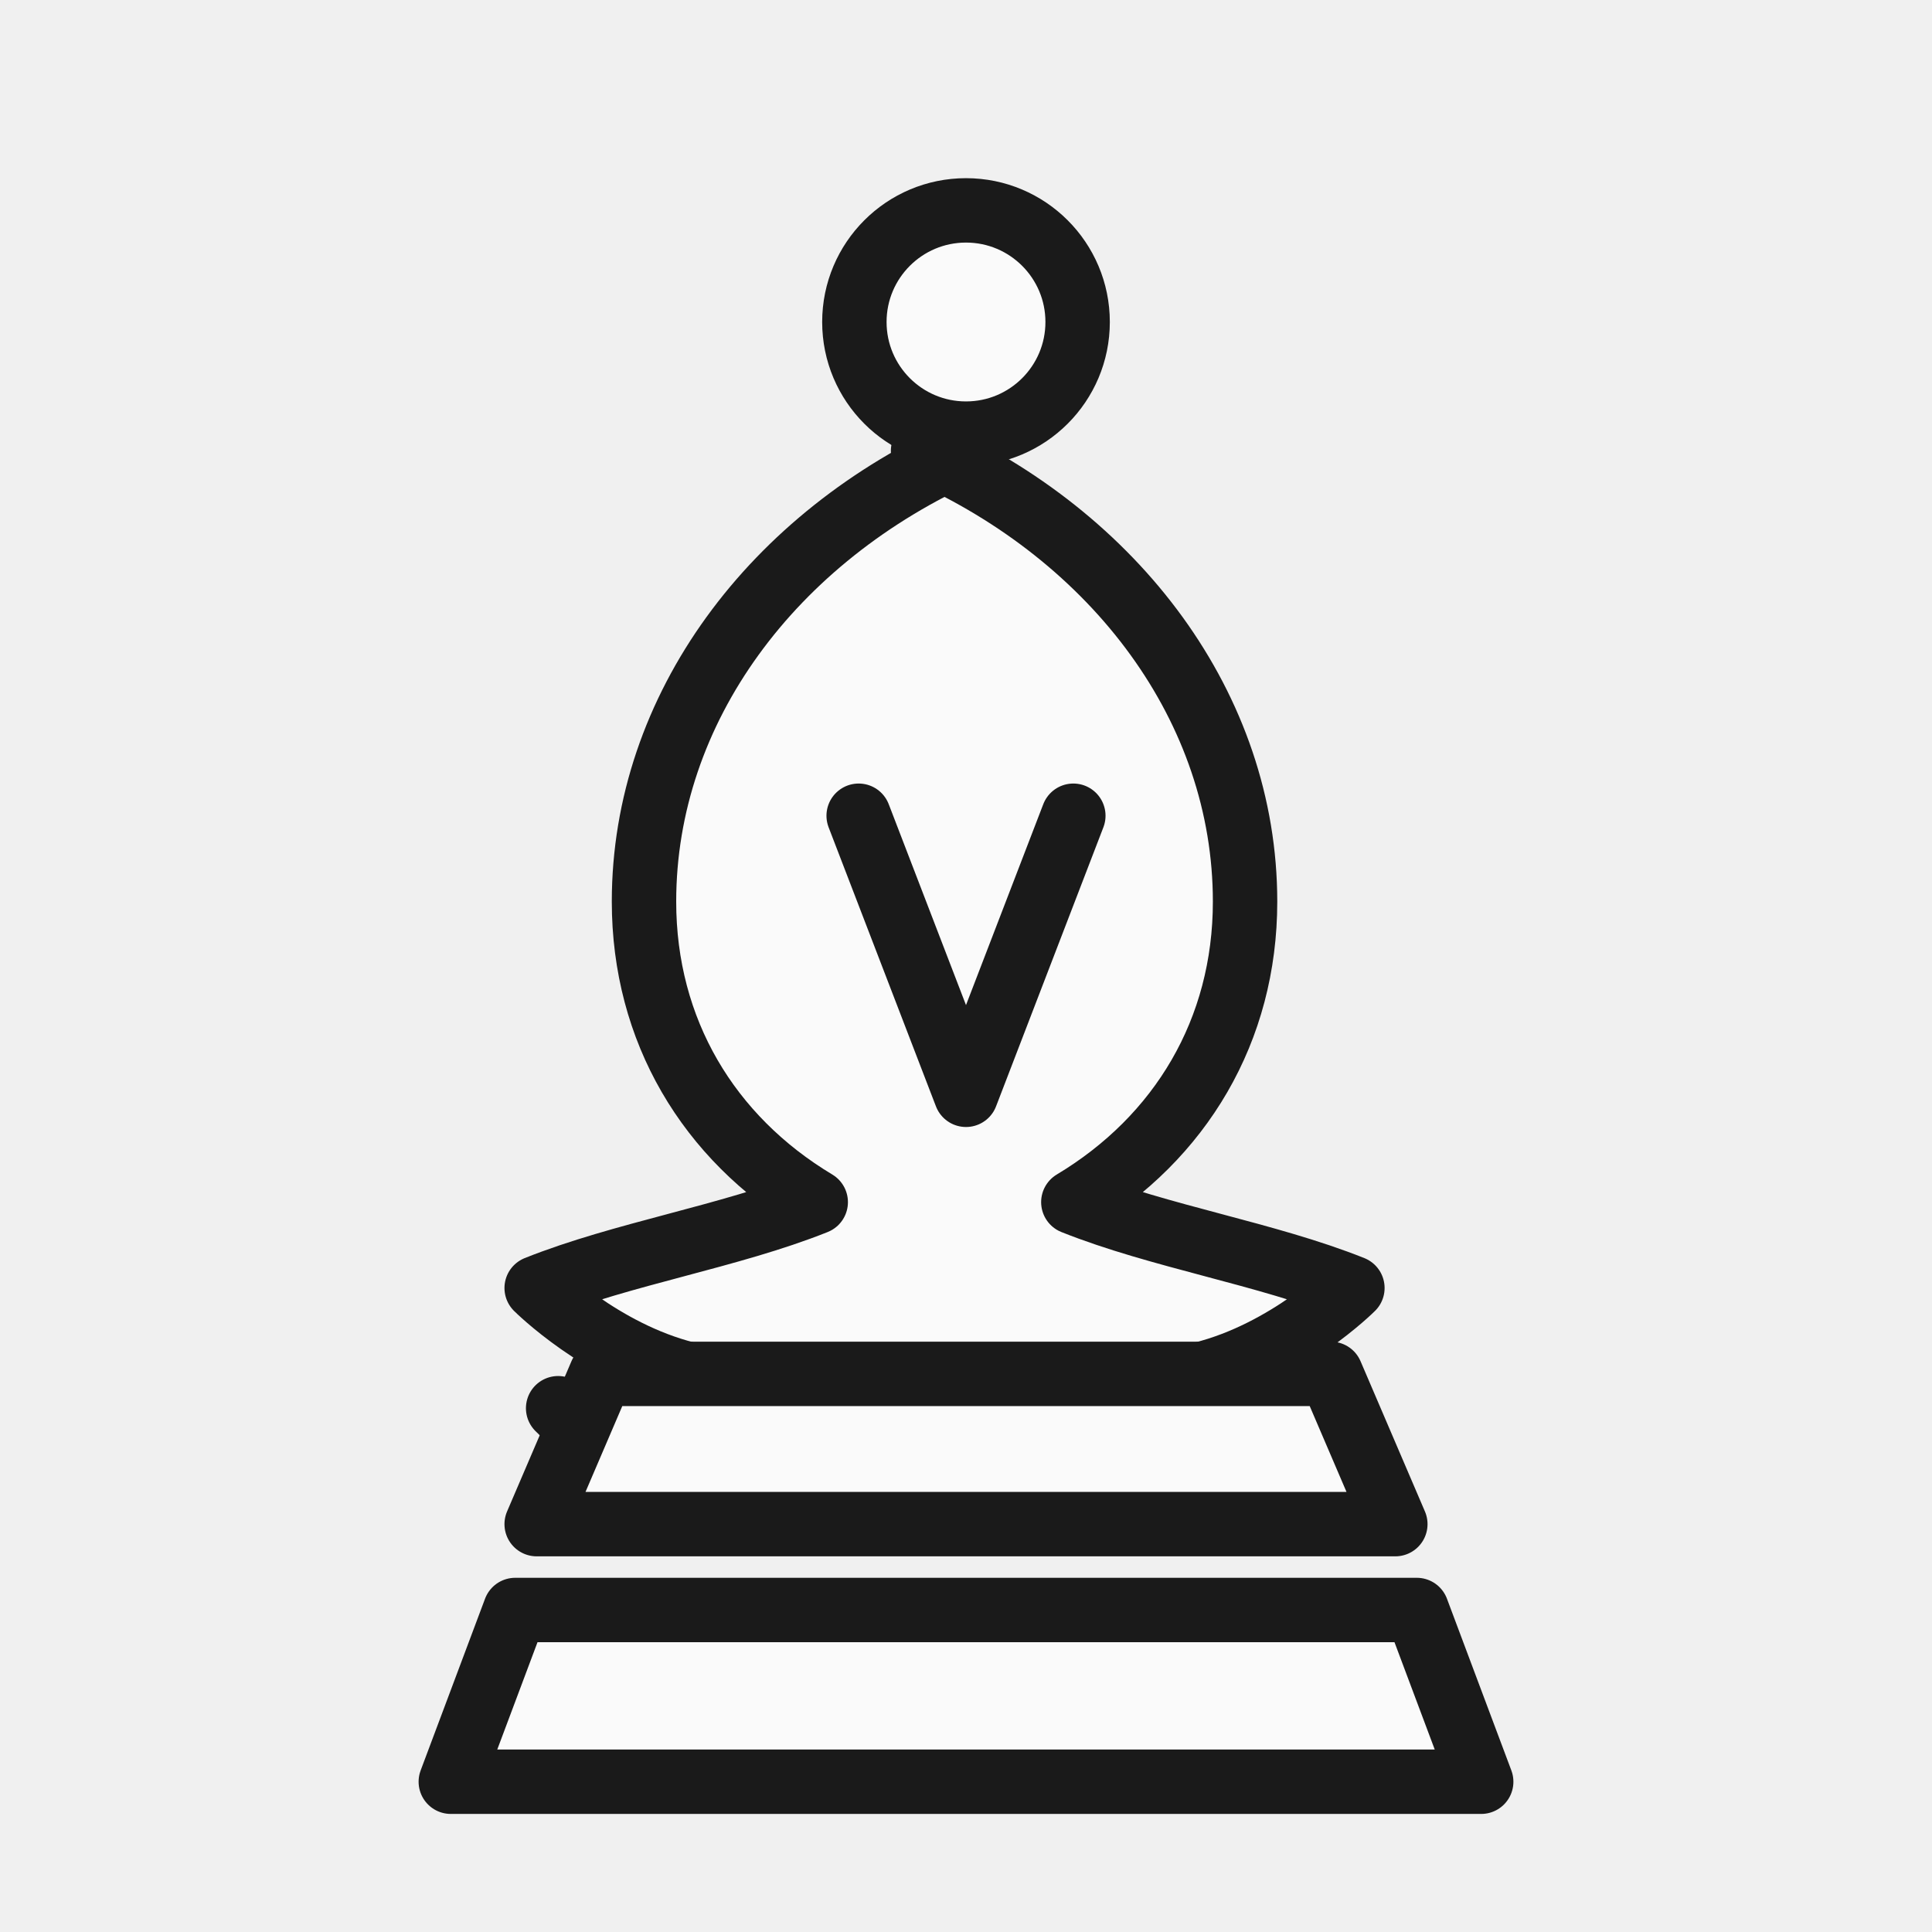
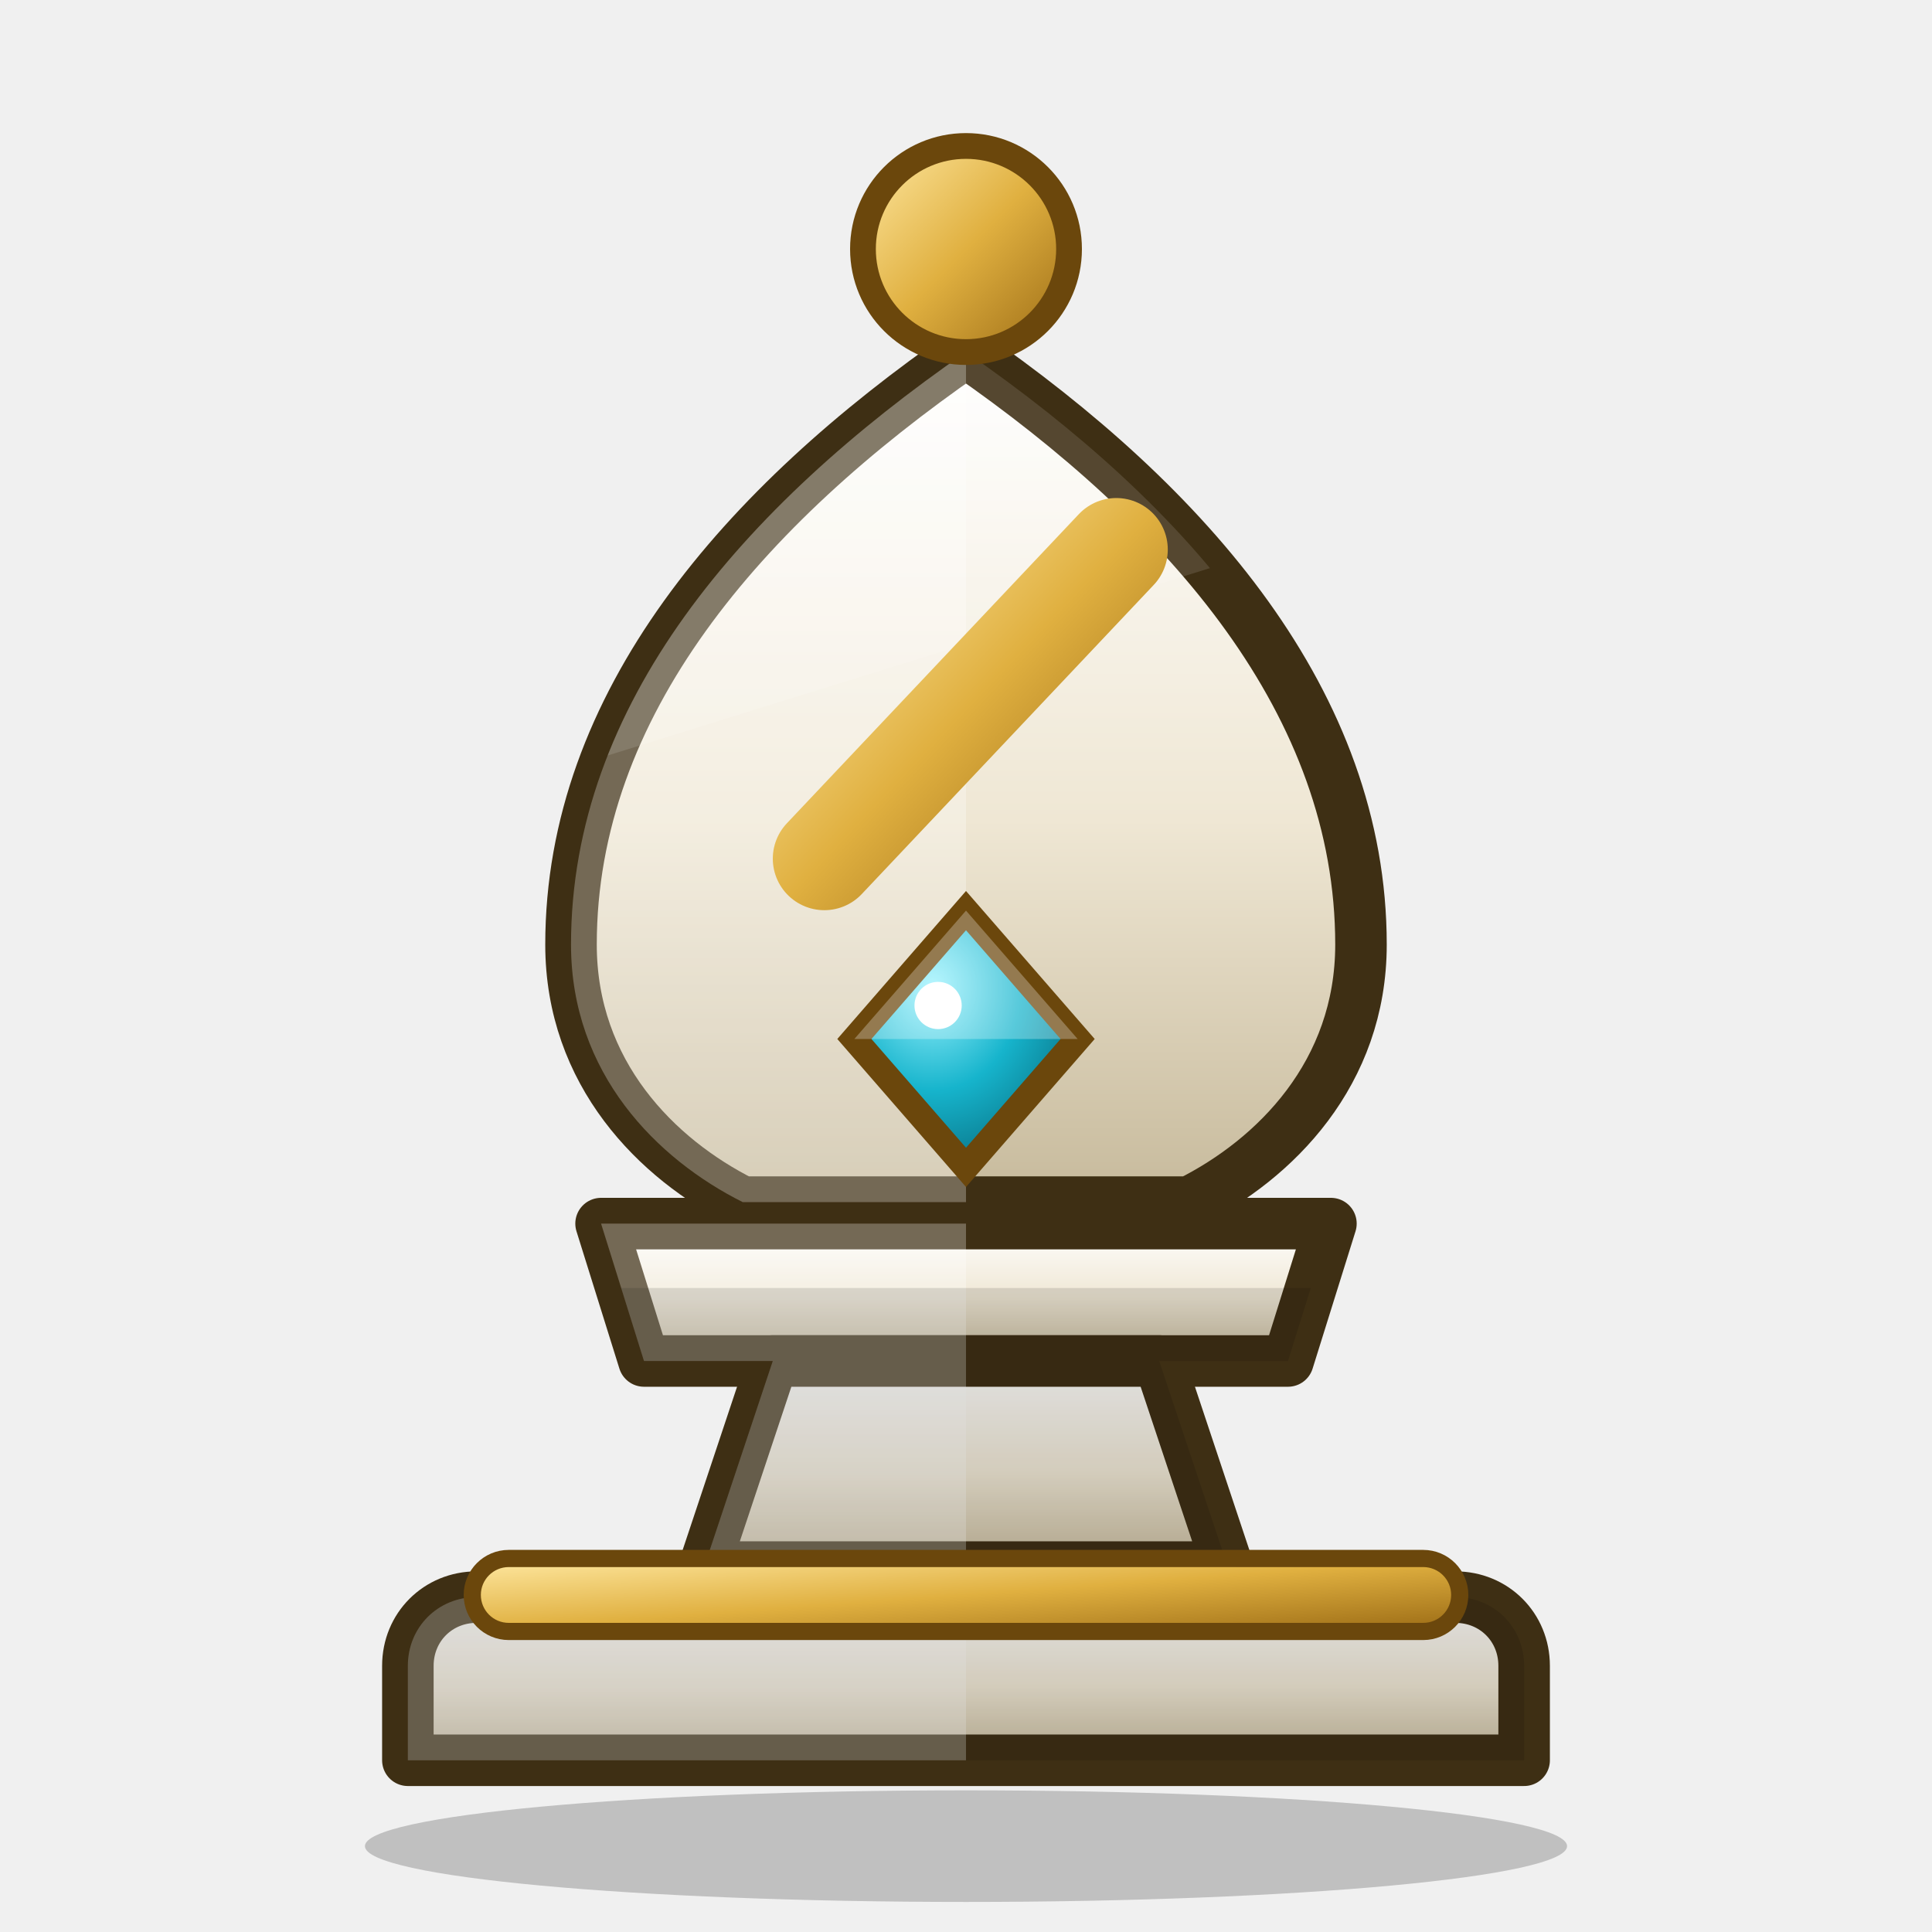
<svg xmlns="http://www.w3.org/2000/svg" viewBox="0 0 45 45">
-   <g fill="#FAFAFA" stroke="#1A1A1A" stroke-width="1.5" stroke-linecap="round" stroke-linejoin="round">
-     <circle cx="22.5" cy="7.5" r="2.6" />
-     <path d="M22.5 10.5c-4.5 2-7.5 6-7.5 10.5 0 3 1.5 5.5 4 7-2 .8-4.5 1.2-6.5 2 0 0 1.5 1.5 3.5 2-.7 1-1.7 1.2-3 .8 1.3 1.3 3 2.2 3 2.2h12s1.7-.9 3-2.2c-1.3.4-2.3.2-3-.8 2-.5 3.5-2 3.5-2-2-.8-4.5-1.2-6.5-2 2.5-1.5 4-4 4-7 0-4.5-3-8.5-7.5-10.5z" />
-     <path d="M20 19l2.5 6.5L25 19" fill="none" />
-     <path d="M14 32h17l1.5 3.5h-20L14 32z" />
-     <path d="M12 37.5h21l1.5 4h-24l1.5-4z" />
+   <defs>
+     <linearGradient id="wB" x1="0" y1="0" x2="0" y2="1">
+       <stop offset="0" stop-color="#FFFFFF" />
+       <stop offset=".55" stop-color="#EFE7D4" />
+       <stop offset="1" stop-color="#C7BA9C" />
+     </linearGradient>
+     <linearGradient id="wA" x1="0" y1="0" x2="1" y2="1">
+       <stop offset="0" stop-color="#FFE9A3" />
+       <stop offset=".5" stop-color="#E0B040" />
+       <stop offset="1" stop-color="#9A6A14" />
+     </linearGradient>
+     <radialGradient id="wG" cx=".35" cy=".3" r=".8">
+       <stop offset="0" stop-color="#9BF3FF" />
+       <stop offset=".5" stop-color="#16B4CC" />
+       <stop offset="1" stop-color="#07687A" />
+     </radialGradient>
+     <clipPath id="wC">
+       <path d="M22.5 8.2c-5.2 3.6-9.2 8.2-9.2 13.8 0 3 2 5 4 6h10.4c2-1 4-3 4-6 0-5.6-4-10.2-9.2-13.8z" />
+       <path d="M14 28.5h17l-1 3.2H15z" />
+       <path d="M18 31.7h9l1.6 4.8H16.4z" />
+       <path d="M9.5 41h26v-2.2c0-.9-.7-1.6-1.6-1.6H11.1c-.9 0-1.6.7-1.6 1.6z" />
+     </clipPath>
+   </defs>
+   <ellipse cx="22.5" cy="43" rx="14" ry="1.3" fill="#000" opacity=".2" />
+   <g fill="url(#wB)" stroke="#3E2F14" stroke-width="1.2" stroke-linejoin="round" stroke-linecap="round">
+     <path d="M22.5 8.2c-5.2 3.6-9.2 8.2-9.2 13.8 0 3 2 5 4 6h10.4c2-1 4-3 4-6 0-5.6-4-10.2-9.2-13.8z" />
+     <path d="M14 28.5h17l-1 3.2H15z" />
+     <path d="M18 31.7h9l1.6 4.8H16.4z" />
+     <path d="M9.5 41h26v-2.2c0-.9-.7-1.6-1.6-1.6H11.1c-.9 0-1.6.7-1.6 1.6z" />
  </g>
+   <g clip-path="url(#wC)">
+     <rect x="0" y="0" width="22.5" height="45" fill="#fff" opacity="0.28" />
+     <rect x="0" y="30" width="45" height="15" fill="#000" opacity=".12" />
+     <path d="M0 0L45 0 45 8 0 22z" fill="#fff" opacity=".12" />
+   </g>
+   <rect x="11" y="36.3" width="23" height="1.7" rx=".85" fill="url(#wA)" stroke="#6B470C" stroke-width=".4" />
+   <path d="M26 12.8l-6.8 7.2" stroke="url(#wA)" stroke-width="2.4" fill="none" stroke-linecap="round" />
+   <circle cx="22.5" cy="5.8" r="2.4" fill="url(#wA)" stroke="#6B470C" stroke-width=".6" />
+   <path d="M22.5 21.21l2.6 2.99-2.6 2.99-2.6-2.99z" fill="url(#wG)" stroke="#6B470C" stroke-width=".6" />
+   <path d="M22.5 21.21l2.6 2.99h-5.2z" fill="#fff" opacity=".28" />
+   <circle cx="21.85" cy="23.42" r=".55" fill="#fff" />
</svg>
